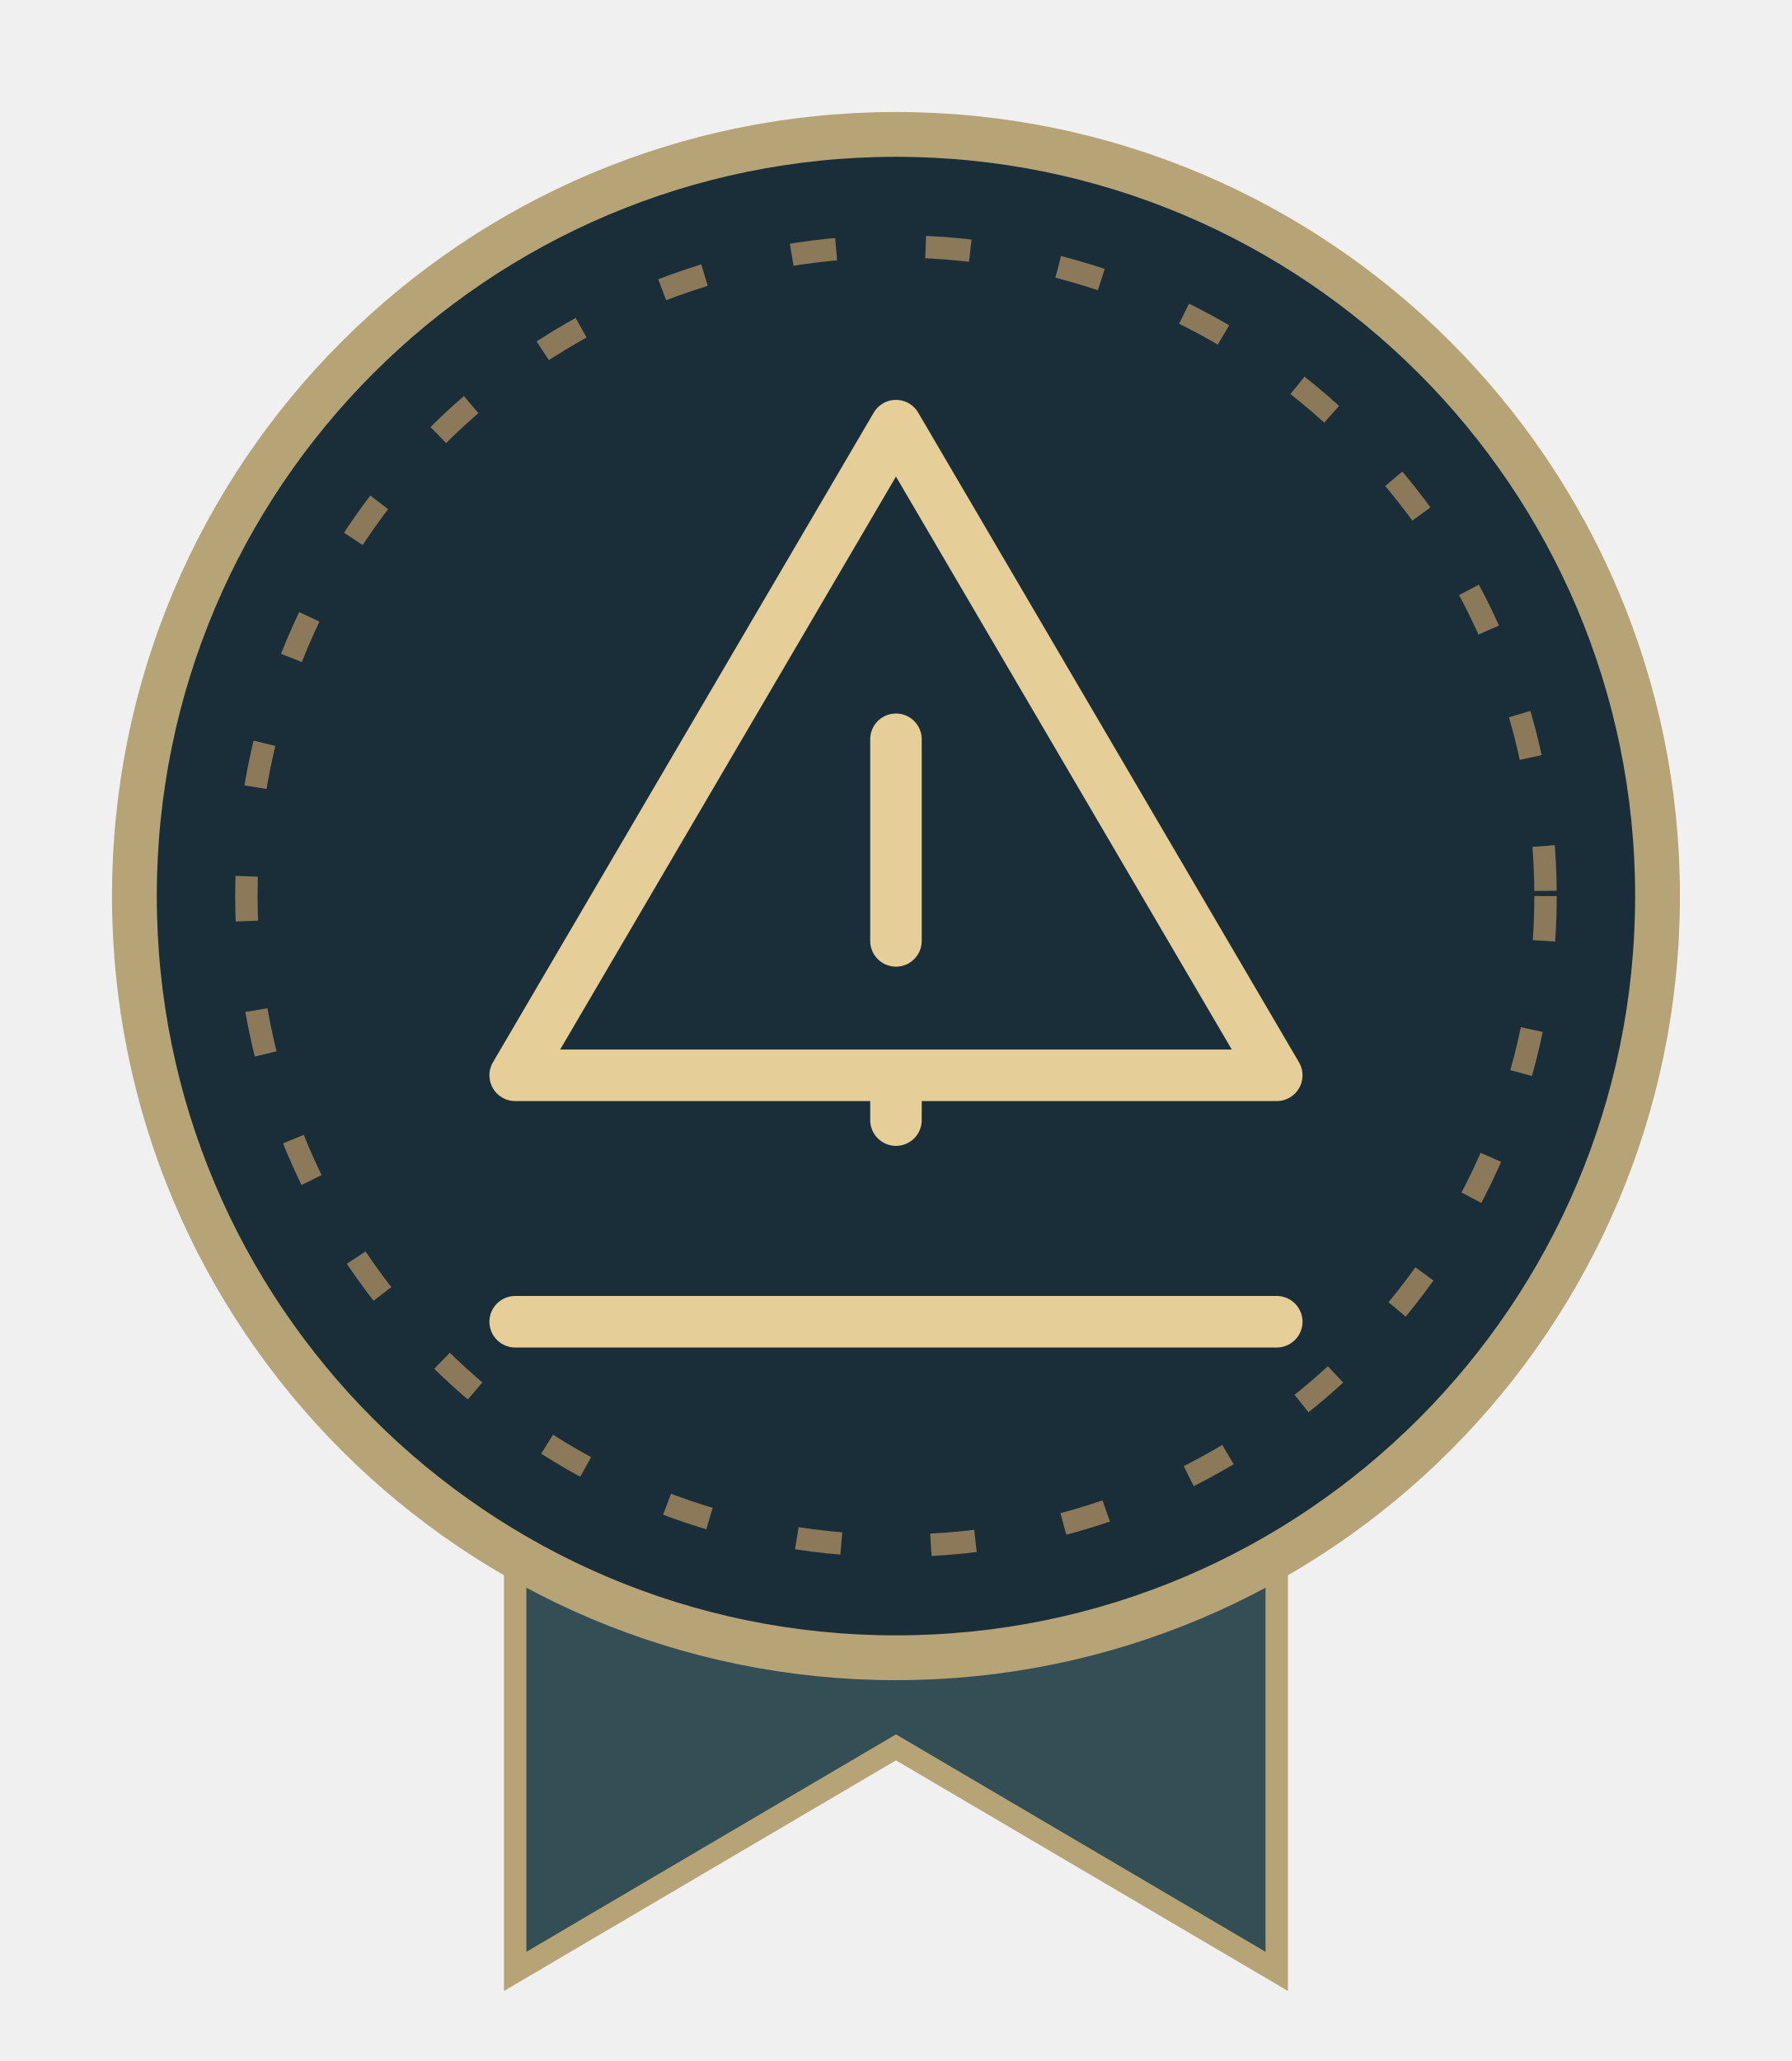
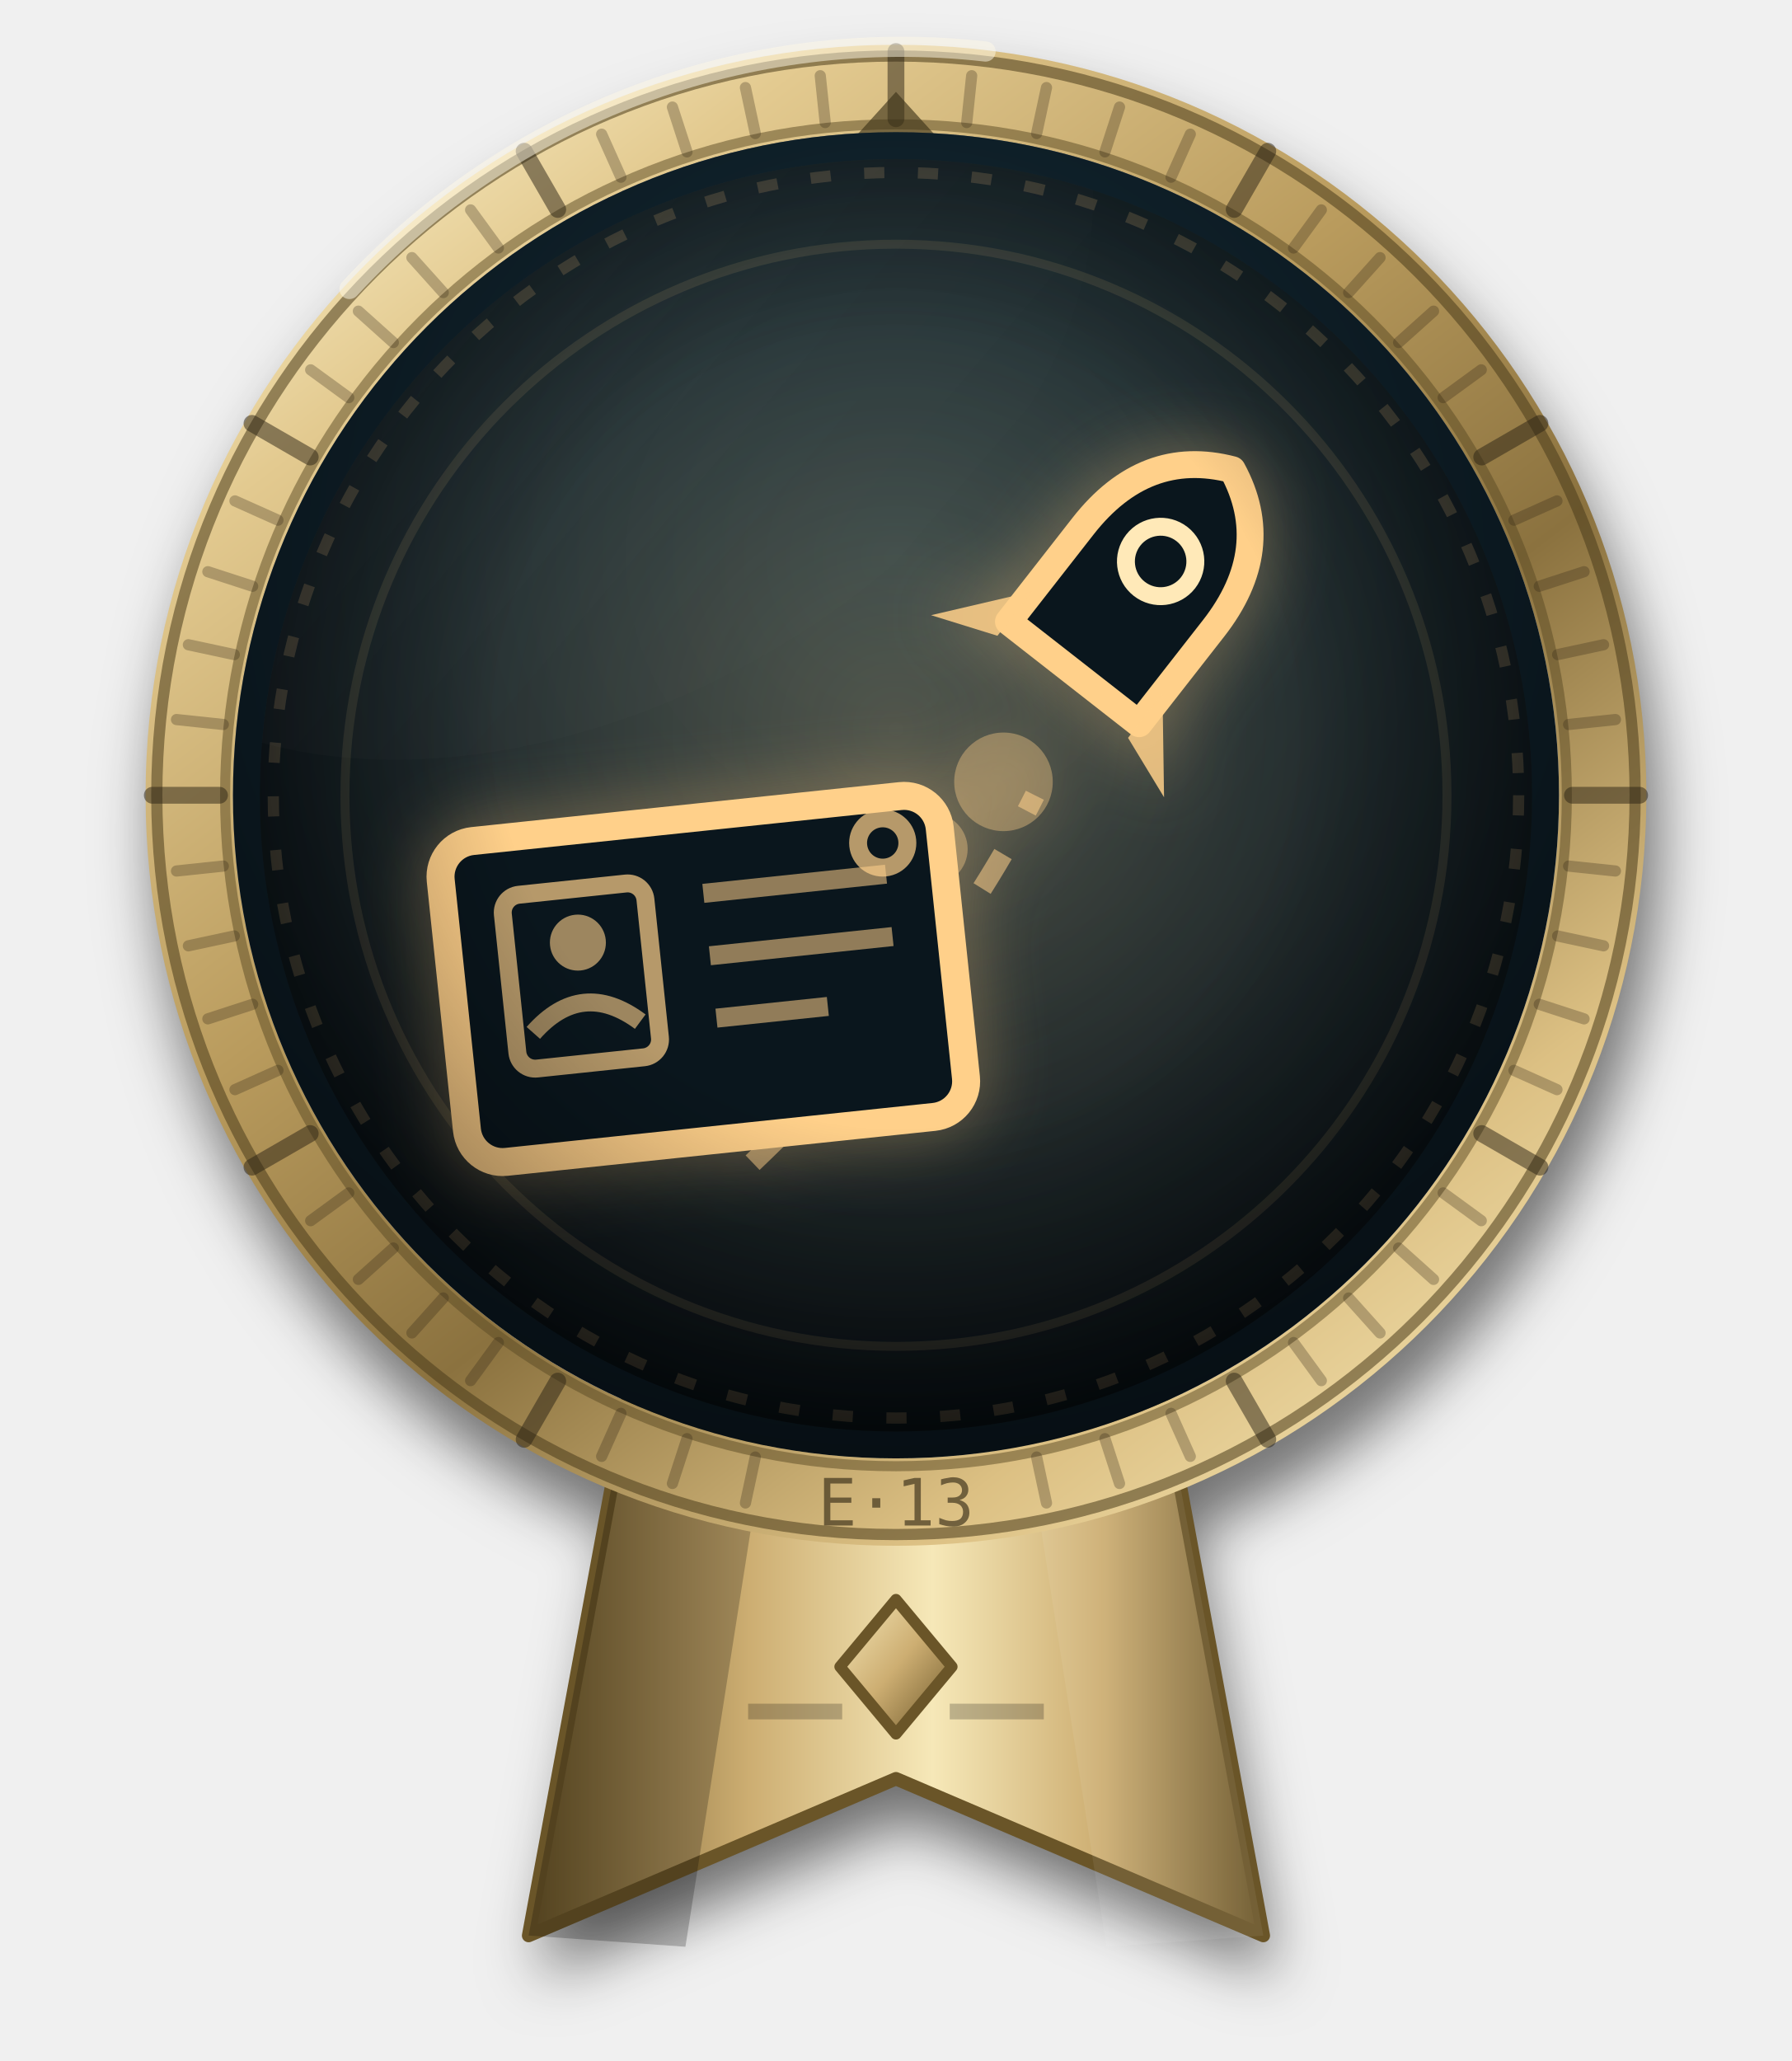
- <svg xmlns="http://www.w3.org/2000/svg" viewBox="0 0 80 92" role="img" aria-label="生存凭据">
-   <path d="M23 62v26l17-10 17 10V62" fill="#334e54" stroke="#b6a477" />
-   <circle cx="40" cy="40" r="34" fill="#192e38" stroke="#b6a477" stroke-width="2" />
-   <circle cx="40" cy="40" r="29" fill="none" stroke="#8b7959" stroke-dasharray="2 4" />
-   <path d="M23 48l17-29 17 29H23zM40 33v9M40 48v2M23 59h34" fill="none" stroke="#e6ce98" stroke-width="2.3" stroke-linecap="round" stroke-linejoin="round" />
+ <svg xmlns="http://www.w3.org/2000/svg" viewBox="0 0 80 92" width="80" height="92" role="img" aria-label="撤离 · 生存凭据">
+   <defs>
+     <linearGradient id="ring-b13" x1=".12" y1="0" x2=".88" y2="1">
+       <stop offset="0" stop-color="#fdf3cd" />
+       <stop offset=".16" stop-color="#e3ca90" />
+       <stop offset=".4" stop-color="#b99b5d" />
+       <stop offset=".6" stop-color="#8b723f" />
+       <stop offset=".82" stop-color="#dcc083" />
+       <stop offset="1" stop-color="#f6e7b6" />
+     </linearGradient>
+     <linearGradient id="rb-b13" x1="0" y1="0" x2="1" y2="0">
+       <stop offset="0" stop-color="#6a5528" />
+       <stop offset=".3" stop-color="#cdae72" />
+       <stop offset=".55" stop-color="#f6e8b8" />
+       <stop offset=".78" stop-color="#cdae72" />
+       <stop offset="1" stop-color="#6a5528" />
+     </linearGradient>
+     <linearGradient id="gem-b13" x1="0" y1="0" x2="1" y2="1">
+       <stop offset="0" stop-color="#f6e8b8" />
+       <stop offset=".5" stop-color="#cdae72" />
+       <stop offset="1" stop-color="#6a5528" />
+     </linearGradient>
+     <radialGradient id="face-b13" cx=".5" cy=".32" r=".82">
+       <stop offset="0" stop-color="#17313d" />
+       <stop offset=".5" stop-color="#0c1a22" />
+       <stop offset="1" stop-color="#04090d" />
+     </radialGradient>
+     <radialGradient id="amb-b13" cx=".5" cy=".45" r=".55">
+       <stop offset="0" stop-color="#ffd08a" stop-opacity=".26" />
+       <stop offset=".62" stop-color="#ffd08a" stop-opacity=".08" />
+       <stop offset="1" stop-color="#ffd08a" stop-opacity="0" />
+     </radialGradient>
+     <radialGradient id="vig-b13" cx=".5" cy=".45" r=".55">
+       <stop offset=".55" stop-color="#000000" stop-opacity="0" />
+       <stop offset=".86" stop-color="#000000" stop-opacity=".34" />
+       <stop offset="1" stop-color="#000000" stop-opacity=".6" />
+     </radialGradient>
+     <linearGradient id="sh-b13" x1=".1" y1="0" x2=".7" y2="1">
+       <stop offset="0" stop-color="#ffffff" stop-opacity=".16" />
+       <stop offset=".45" stop-color="#ffffff" stop-opacity=".03" />
+       <stop offset="1" stop-color="#ffffff" stop-opacity="0" />
+     </linearGradient>
+     <linearGradient id="cone-b13" x1=".5" y1="0" x2=".5" y2="1">
+       <stop offset="0" stop-color="#fff3d8" stop-opacity=".3" />
+       <stop offset=".55" stop-color="#ffe6b4" stop-opacity=".12" />
+       <stop offset="1" stop-color="#ffe6b4" stop-opacity="0" />
+     </linearGradient>
+     <filter id="soft-b13" x="-40%" y="-40%" width="180%" height="180%">
+       <feGaussianBlur stdDeviation=".62" />
+     </filter>
+     <filter id="bloom-b13" x="-30%" y="-30%" width="160%" height="160%">
+       <feGaussianBlur stdDeviation="1.5" />
+     </filter>
+     <filter id="shad-b13" x="-40%" y="-40%" width="180%" height="180%">
+       <feGaussianBlur stdDeviation="1.35" />
+     </filter>
+     <clipPath id="clip-b13">
+       <circle cx="40" cy="35.5" r="28.4" />
+     </clipPath>
+   </defs>
+   <g filter="url(#shad-b13)" opacity=".55" transform="translate(.5 1.8)">
+     <path d="M29.4 55 H50.6 L56.4 86.4 L40 79.4 L23.6 86.4 Z" fill="#000000" />
+     <path d="M73.50 35.50 A33.5 33.5 0 1 1 6.50 35.50 A33.5 33.5 0 1 1 73.50 35.50 L69.60 35.50 A29.6 29.6 0 1 0 10.40 35.50 A29.6 29.6 0 1 0 69.60 35.50 Z" fill="#000000" />
+   </g>
+   <path d="M29.4 55 H50.6 L56.4 86.4 L40 79.4 L23.6 86.4 Z" fill="url(#rb-b13)" stroke="#6a5528" stroke-width=".6" stroke-linejoin="round" />
+   <path d="M29.4 55 L23.6 86.4 L30.6 86.9 L35.6 55 Z" fill="#000000" opacity=".22" />
+   <path d="M50.6 55 L56.4 86.4 L49.4 86.9 L44.4 55 Z" fill="#ffffff" opacity=".07" />
+   <path d="M30.4 55.6 H49.6" stroke="#000000" stroke-width="1.6" opacity=".3" />
+   <path d="M40 71.4 l2.5 3 l-2.5 3 l-2.5 -3 Z" fill="url(#gem-b13)" stroke="#6a5528" stroke-width=".5" stroke-linejoin="round" />
+   <path d="M33.4 76.4 H37.6 M42.4 76.4 H46.6" stroke="#000000" stroke-width=".7" opacity=".22" />
+   <path d="M73.50 35.50 A33.5 33.5 0 1 1 6.50 35.50 A33.5 33.5 0 1 1 73.50 35.50 L69.60 35.50 A29.6 29.6 0 1 0 10.40 35.50 A29.6 29.6 0 1 0 69.60 35.50 Z" fill="url(#ring-b13)" />
+   <circle cx="40" cy="35.5" r="33" fill="none" stroke="#4b3d1c" stroke-opacity=".55" stroke-width=".5" />
+   <circle cx="40" cy="35.5" r="29.95" fill="none" stroke="#5a4a24" stroke-opacity=".5" stroke-width=".45" />
+   <path d="M70.20 35.50 L73.20 35.50" stroke="#2b2314" stroke-opacity="0.5" stroke-width="0.75" stroke-linecap="round" />
+   <path d="M70.03 38.66 L72.12 38.88" stroke="#2b2314" stroke-opacity="0.28" stroke-width="0.5" stroke-linecap="round" />
+   <path d="M69.54 41.78 L71.59 42.22" stroke="#2b2314" stroke-opacity="0.28" stroke-width="0.5" stroke-linecap="round" />
+   <path d="M68.72 44.83 L70.72 45.48" stroke="#2b2314" stroke-opacity="0.28" stroke-width="0.5" stroke-linecap="round" />
+   <path d="M67.59 47.78 L69.51 48.64" stroke="#2b2314" stroke-opacity="0.28" stroke-width="0.5" stroke-linecap="round" />
+   <path d="M66.15 50.60 L68.75 52.10" stroke="#2b2314" stroke-opacity="0.5" stroke-width="0.75" stroke-linecap="round" />
+   <path d="M64.43 53.25 L66.13 54.49" stroke="#2b2314" stroke-opacity="0.28" stroke-width="0.5" stroke-linecap="round" />
+   <path d="M62.44 55.71 L64.00 57.11" stroke="#2b2314" stroke-opacity="0.28" stroke-width="0.5" stroke-linecap="round" />
+   <path d="M60.21 57.94 L61.61 59.50" stroke="#2b2314" stroke-opacity="0.28" stroke-width="0.5" stroke-linecap="round" />
+   <path d="M57.75 59.93 L58.99 61.63" stroke="#2b2314" stroke-opacity="0.28" stroke-width="0.5" stroke-linecap="round" />
+   <path d="M55.10 61.65 L56.60 64.25" stroke="#2b2314" stroke-opacity="0.5" stroke-width="0.75" stroke-linecap="round" />
+   <path d="M52.28 63.09 L53.14 65.01" stroke="#2b2314" stroke-opacity="0.28" stroke-width="0.5" stroke-linecap="round" />
+   <path d="M49.33 64.22 L49.98 66.22" stroke="#2b2314" stroke-opacity="0.28" stroke-width="0.5" stroke-linecap="round" />
+   <path d="M46.28 65.04 L46.72 67.09" stroke="#2b2314" stroke-opacity="0.28" stroke-width="0.5" stroke-linecap="round" />
+   <path d="M33.72 65.04 L33.28 67.09" stroke="#2b2314" stroke-opacity="0.28" stroke-width="0.5" stroke-linecap="round" />
+   <path d="M30.67 64.22 L30.02 66.22" stroke="#2b2314" stroke-opacity="0.28" stroke-width="0.5" stroke-linecap="round" />
+   <path d="M27.72 63.09 L26.86 65.01" stroke="#2b2314" stroke-opacity="0.28" stroke-width="0.5" stroke-linecap="round" />
+   <path d="M24.90 61.65 L23.40 64.25" stroke="#2b2314" stroke-opacity="0.5" stroke-width="0.75" stroke-linecap="round" />
+   <path d="M22.25 59.93 L21.01 61.63" stroke="#2b2314" stroke-opacity="0.28" stroke-width="0.5" stroke-linecap="round" />
+   <path d="M19.79 57.94 L18.39 59.50" stroke="#2b2314" stroke-opacity="0.28" stroke-width="0.5" stroke-linecap="round" />
+   <path d="M17.56 55.71 L16.00 57.11" stroke="#2b2314" stroke-opacity="0.28" stroke-width="0.5" stroke-linecap="round" />
+   <path d="M15.57 53.25 L13.87 54.49" stroke="#2b2314" stroke-opacity="0.28" stroke-width="0.5" stroke-linecap="round" />
+   <path d="M13.85 50.60 L11.25 52.10" stroke="#2b2314" stroke-opacity="0.5" stroke-width="0.75" stroke-linecap="round" />
+   <path d="M12.41 47.78 L10.49 48.64" stroke="#2b2314" stroke-opacity="0.28" stroke-width="0.5" stroke-linecap="round" />
+   <path d="M11.28 44.83 L9.28 45.48" stroke="#2b2314" stroke-opacity="0.28" stroke-width="0.5" stroke-linecap="round" />
+   <path d="M10.46 41.78 L8.41 42.22" stroke="#2b2314" stroke-opacity="0.28" stroke-width="0.5" stroke-linecap="round" />
+   <path d="M9.97 38.66 L7.88 38.88" stroke="#2b2314" stroke-opacity="0.28" stroke-width="0.5" stroke-linecap="round" />
+   <path d="M9.80 35.50 L6.80 35.50" stroke="#2b2314" stroke-opacity="0.5" stroke-width="0.75" stroke-linecap="round" />
+   <path d="M9.97 32.34 L7.88 32.12" stroke="#2b2314" stroke-opacity="0.28" stroke-width="0.5" stroke-linecap="round" />
+   <path d="M10.46 29.22 L8.41 28.78" stroke="#2b2314" stroke-opacity="0.28" stroke-width="0.5" stroke-linecap="round" />
+   <path d="M11.28 26.17 L9.28 25.52" stroke="#2b2314" stroke-opacity="0.28" stroke-width="0.5" stroke-linecap="round" />
+   <path d="M12.41 23.22 L10.49 22.36" stroke="#2b2314" stroke-opacity="0.28" stroke-width="0.5" stroke-linecap="round" />
+   <path d="M13.85 20.40 L11.25 18.90" stroke="#2b2314" stroke-opacity="0.5" stroke-width="0.75" stroke-linecap="round" />
+   <path d="M15.57 17.75 L13.87 16.51" stroke="#2b2314" stroke-opacity="0.28" stroke-width="0.5" stroke-linecap="round" />
+   <path d="M17.56 15.29 L16.00 13.89" stroke="#2b2314" stroke-opacity="0.28" stroke-width="0.5" stroke-linecap="round" />
+   <path d="M19.79 13.06 L18.39 11.50" stroke="#2b2314" stroke-opacity="0.28" stroke-width="0.5" stroke-linecap="round" />
+   <path d="M22.25 11.07 L21.01 9.37" stroke="#2b2314" stroke-opacity="0.28" stroke-width="0.5" stroke-linecap="round" />
+   <path d="M24.90 9.35 L23.40 6.75" stroke="#2b2314" stroke-opacity="0.5" stroke-width="0.75" stroke-linecap="round" />
+   <path d="M27.72 7.91 L26.86 5.99" stroke="#2b2314" stroke-opacity="0.28" stroke-width="0.5" stroke-linecap="round" />
+   <path d="M30.67 6.78 L30.02 4.78" stroke="#2b2314" stroke-opacity="0.28" stroke-width="0.5" stroke-linecap="round" />
+   <path d="M33.72 5.96 L33.28 3.91" stroke="#2b2314" stroke-opacity="0.28" stroke-width="0.5" stroke-linecap="round" />
+   <path d="M36.84 5.47 L36.62 3.38" stroke="#2b2314" stroke-opacity="0.28" stroke-width="0.5" stroke-linecap="round" />
+   <path d="M40.00 5.30 L40.00 2.30" stroke="#2b2314" stroke-opacity="0.5" stroke-width="0.75" stroke-linecap="round" />
+   <path d="M43.16 5.47 L43.38 3.38" stroke="#2b2314" stroke-opacity="0.28" stroke-width="0.5" stroke-linecap="round" />
+   <path d="M46.28 5.96 L46.72 3.91" stroke="#2b2314" stroke-opacity="0.28" stroke-width="0.5" stroke-linecap="round" />
+   <path d="M49.33 6.78 L49.98 4.78" stroke="#2b2314" stroke-opacity="0.28" stroke-width="0.5" stroke-linecap="round" />
+   <path d="M52.28 7.91 L53.14 5.99" stroke="#2b2314" stroke-opacity="0.28" stroke-width="0.5" stroke-linecap="round" />
+   <path d="M55.10 9.35 L56.60 6.75" stroke="#2b2314" stroke-opacity="0.5" stroke-width="0.75" stroke-linecap="round" />
+   <path d="M57.75 11.07 L58.99 9.37" stroke="#2b2314" stroke-opacity="0.28" stroke-width="0.5" stroke-linecap="round" />
+   <path d="M60.21 13.06 L61.61 11.50" stroke="#2b2314" stroke-opacity="0.28" stroke-width="0.5" stroke-linecap="round" />
+   <path d="M62.44 15.29 L64.00 13.89" stroke="#2b2314" stroke-opacity="0.28" stroke-width="0.5" stroke-linecap="round" />
+   <path d="M64.43 17.75 L66.13 16.51" stroke="#2b2314" stroke-opacity="0.28" stroke-width="0.5" stroke-linecap="round" />
+   <path d="M66.15 20.40 L68.75 18.90" stroke="#2b2314" stroke-opacity="0.5" stroke-width="0.75" stroke-linecap="round" />
+   <path d="M67.59 23.22 L69.51 22.36" stroke="#2b2314" stroke-opacity="0.28" stroke-width="0.5" stroke-linecap="round" />
+   <path d="M68.72 26.17 L70.72 25.52" stroke="#2b2314" stroke-opacity="0.28" stroke-width="0.5" stroke-linecap="round" />
+   <path d="M69.54 29.22 L71.59 28.78" stroke="#2b2314" stroke-opacity="0.28" stroke-width="0.5" stroke-linecap="round" />
+   <path d="M70.03 32.34 L72.12 32.12" stroke="#2b2314" stroke-opacity="0.28" stroke-width="0.5" stroke-linecap="round" />
+   <path d="M40 4.1 l1.9 2.1 l-1.9 2.1 l-1.9 -2.1 Z" fill="#3a3016" opacity=".62" />
+   <text x="40" y="68.1" font-family="Consolas,monospace" font-size="2.9" fill="#2f2612" fill-opacity=".62" text-anchor="middle">E·13</text>
+   <circle cx="40" cy="35.5" r="29.6" fill="url(#face-b13)" />
+   <g clip-path="url(#clip-b13)">
+     <circle cx="40" cy="35.5" r="29.6" fill="url(#amb-b13)" />
+     <circle cx="40" cy="35.5" r="27.8" fill="none" stroke="#ffd08a" stroke-width=".5" stroke-opacity=".22" stroke-dasharray=".9 1.5" />
+     <circle cx="40" cy="35.5" r="24.6" fill="none" stroke="#ffd08a" stroke-width=".4" stroke-opacity=".12" />
+     <g transform="translate(40 35.5)">
+       <g filter="url(#bloom-b13)" opacity=".45">
+         <g transform="translate(9.6 -7.6) rotate(38)">
+           <path d="M-3.7 2.7 V-2.7 Q-3.7 -7.2 0 -8.8 Q3.7 -7.2 3.7 -2.7 V2.7 Z" fill="#0a161d" stroke="#ffd08a" stroke-width="1.2" stroke-linejoin="round" />
+           <circle cx="0" cy="-3.6" r="1.55" fill="none" stroke="#ffe9b8" stroke-width=".8" />
+           <path d="M-3.7 1 L-6.6 4.6 L-3.7 3.5 Z" fill="#ffd08a" opacity=".85" />
+           <path d="M3.7 1 L6.6 4.6 L3.7 3.5 Z" fill="#ffd08a" opacity=".85" />
+         </g>
+         <g fill="#ffd08a" opacity=".38">
+           <circle cx="4.8" cy="-.6" r="2.2" />
+           <circle cx="1.6" cy="2.4" r="1.6" />
+           <circle cx="-.6" cy="5" r="1.1" />
+         </g>
+         <path d="M-6.4 16.4 Q2 8.4 6.2 0" fill="none" stroke="#ffd08a" stroke-width=".9" stroke-dasharray="1.8 2.2" opacity=".55" />
+         <g transform="translate(-8.6 8.2) rotate(-6)">
+           <rect x="-11.2" y="-7.2" width="22.4" height="14.4" rx="1.6" fill="#0a161d" stroke="#ffd08a" stroke-width="1.25" />
+           <rect x="-8.6" y="-4.6" width="6.4" height="7.8" rx=".8" fill="none" stroke="#ffd08a" stroke-width=".8" opacity=".7" />
+           <circle cx="-5.4" cy="-2.2" r="1.25" fill="#ffd08a" opacity=".6" />
+           <path d="M-7.8 1.6 Q-5.4 -.6 -3 1.6" fill="none" stroke="#ffd08a" stroke-width=".8" opacity=".6" />
+           <path d="M.4 -3.8 h8.2 M.4 -1 h8.2 M.4 1.8 h5" stroke="#ffd08a" stroke-width=".85" opacity=".55" />
+           <circle cx="8.6" cy="-5.2" r="1.1" fill="none" stroke="#ffd08a" stroke-width=".8" opacity=".7" />
+         </g>
+       </g>
+       <g>
+         <g transform="translate(9.6 -7.6) rotate(38)">
+           <path d="M-3.7 2.7 V-2.7 Q-3.7 -7.2 0 -8.8 Q3.7 -7.2 3.7 -2.7 V2.7 Z" fill="#0a161d" stroke="#ffd08a" stroke-width="1.2" stroke-linejoin="round" />
+           <circle cx="0" cy="-3.6" r="1.55" fill="none" stroke="#ffe9b8" stroke-width=".8" />
+           <path d="M-3.7 1 L-6.6 4.6 L-3.7 3.5 Z" fill="#ffd08a" opacity=".85" />
+           <path d="M3.7 1 L6.6 4.6 L3.7 3.5 Z" fill="#ffd08a" opacity=".85" />
+         </g>
+         <g fill="#ffd08a" opacity=".38">
+           <circle cx="4.8" cy="-.6" r="2.2" />
+           <circle cx="1.6" cy="2.4" r="1.6" />
+           <circle cx="-.6" cy="5" r="1.1" />
+         </g>
+         <path d="M-6.4 16.4 Q2 8.4 6.2 0" fill="none" stroke="#ffd08a" stroke-width=".9" stroke-dasharray="1.8 2.2" opacity=".55" />
+         <g transform="translate(-8.6 8.2) rotate(-6)">
+           <rect x="-11.2" y="-7.2" width="22.4" height="14.4" rx="1.6" fill="#0a161d" stroke="#ffd08a" stroke-width="1.25" />
+           <rect x="-8.6" y="-4.6" width="6.4" height="7.8" rx=".8" fill="none" stroke="#ffd08a" stroke-width=".8" opacity=".7" />
+           <circle cx="-5.4" cy="-2.2" r="1.25" fill="#ffd08a" opacity=".6" />
+           <path d="M-7.8 1.6 Q-5.4 -.6 -3 1.6" fill="none" stroke="#ffd08a" stroke-width=".8" opacity=".6" />
+           <path d="M.4 -3.8 h8.2 M.4 -1 h8.2 M.4 1.8 h5" stroke="#ffd08a" stroke-width=".85" opacity=".55" />
+           <circle cx="8.6" cy="-5.2" r="1.1" fill="none" stroke="#ffd08a" stroke-width=".8" opacity=".7" />
+         </g>
+       </g>
+     </g>
+     <ellipse cx="25.4" cy="15.2" rx="25" ry="16.5" fill="url(#sh-b13)" transform="rotate(-28 25.4 15.2)" />
+     <circle cx="40" cy="35.5" r="29.6" fill="url(#vig-b13)" />
+     <circle cx="40" cy="35.5" r="29.3" fill="none" stroke="#ffffff" stroke-width=".5" stroke-opacity=".14" />
+   </g>
+   <path d="M15.6 12.9 A33.5 33.5 0 0 1 44 2.3" fill="none" stroke="#fffbe8" stroke-width=".9" stroke-opacity=".5" stroke-linecap="round" />
</svg>
